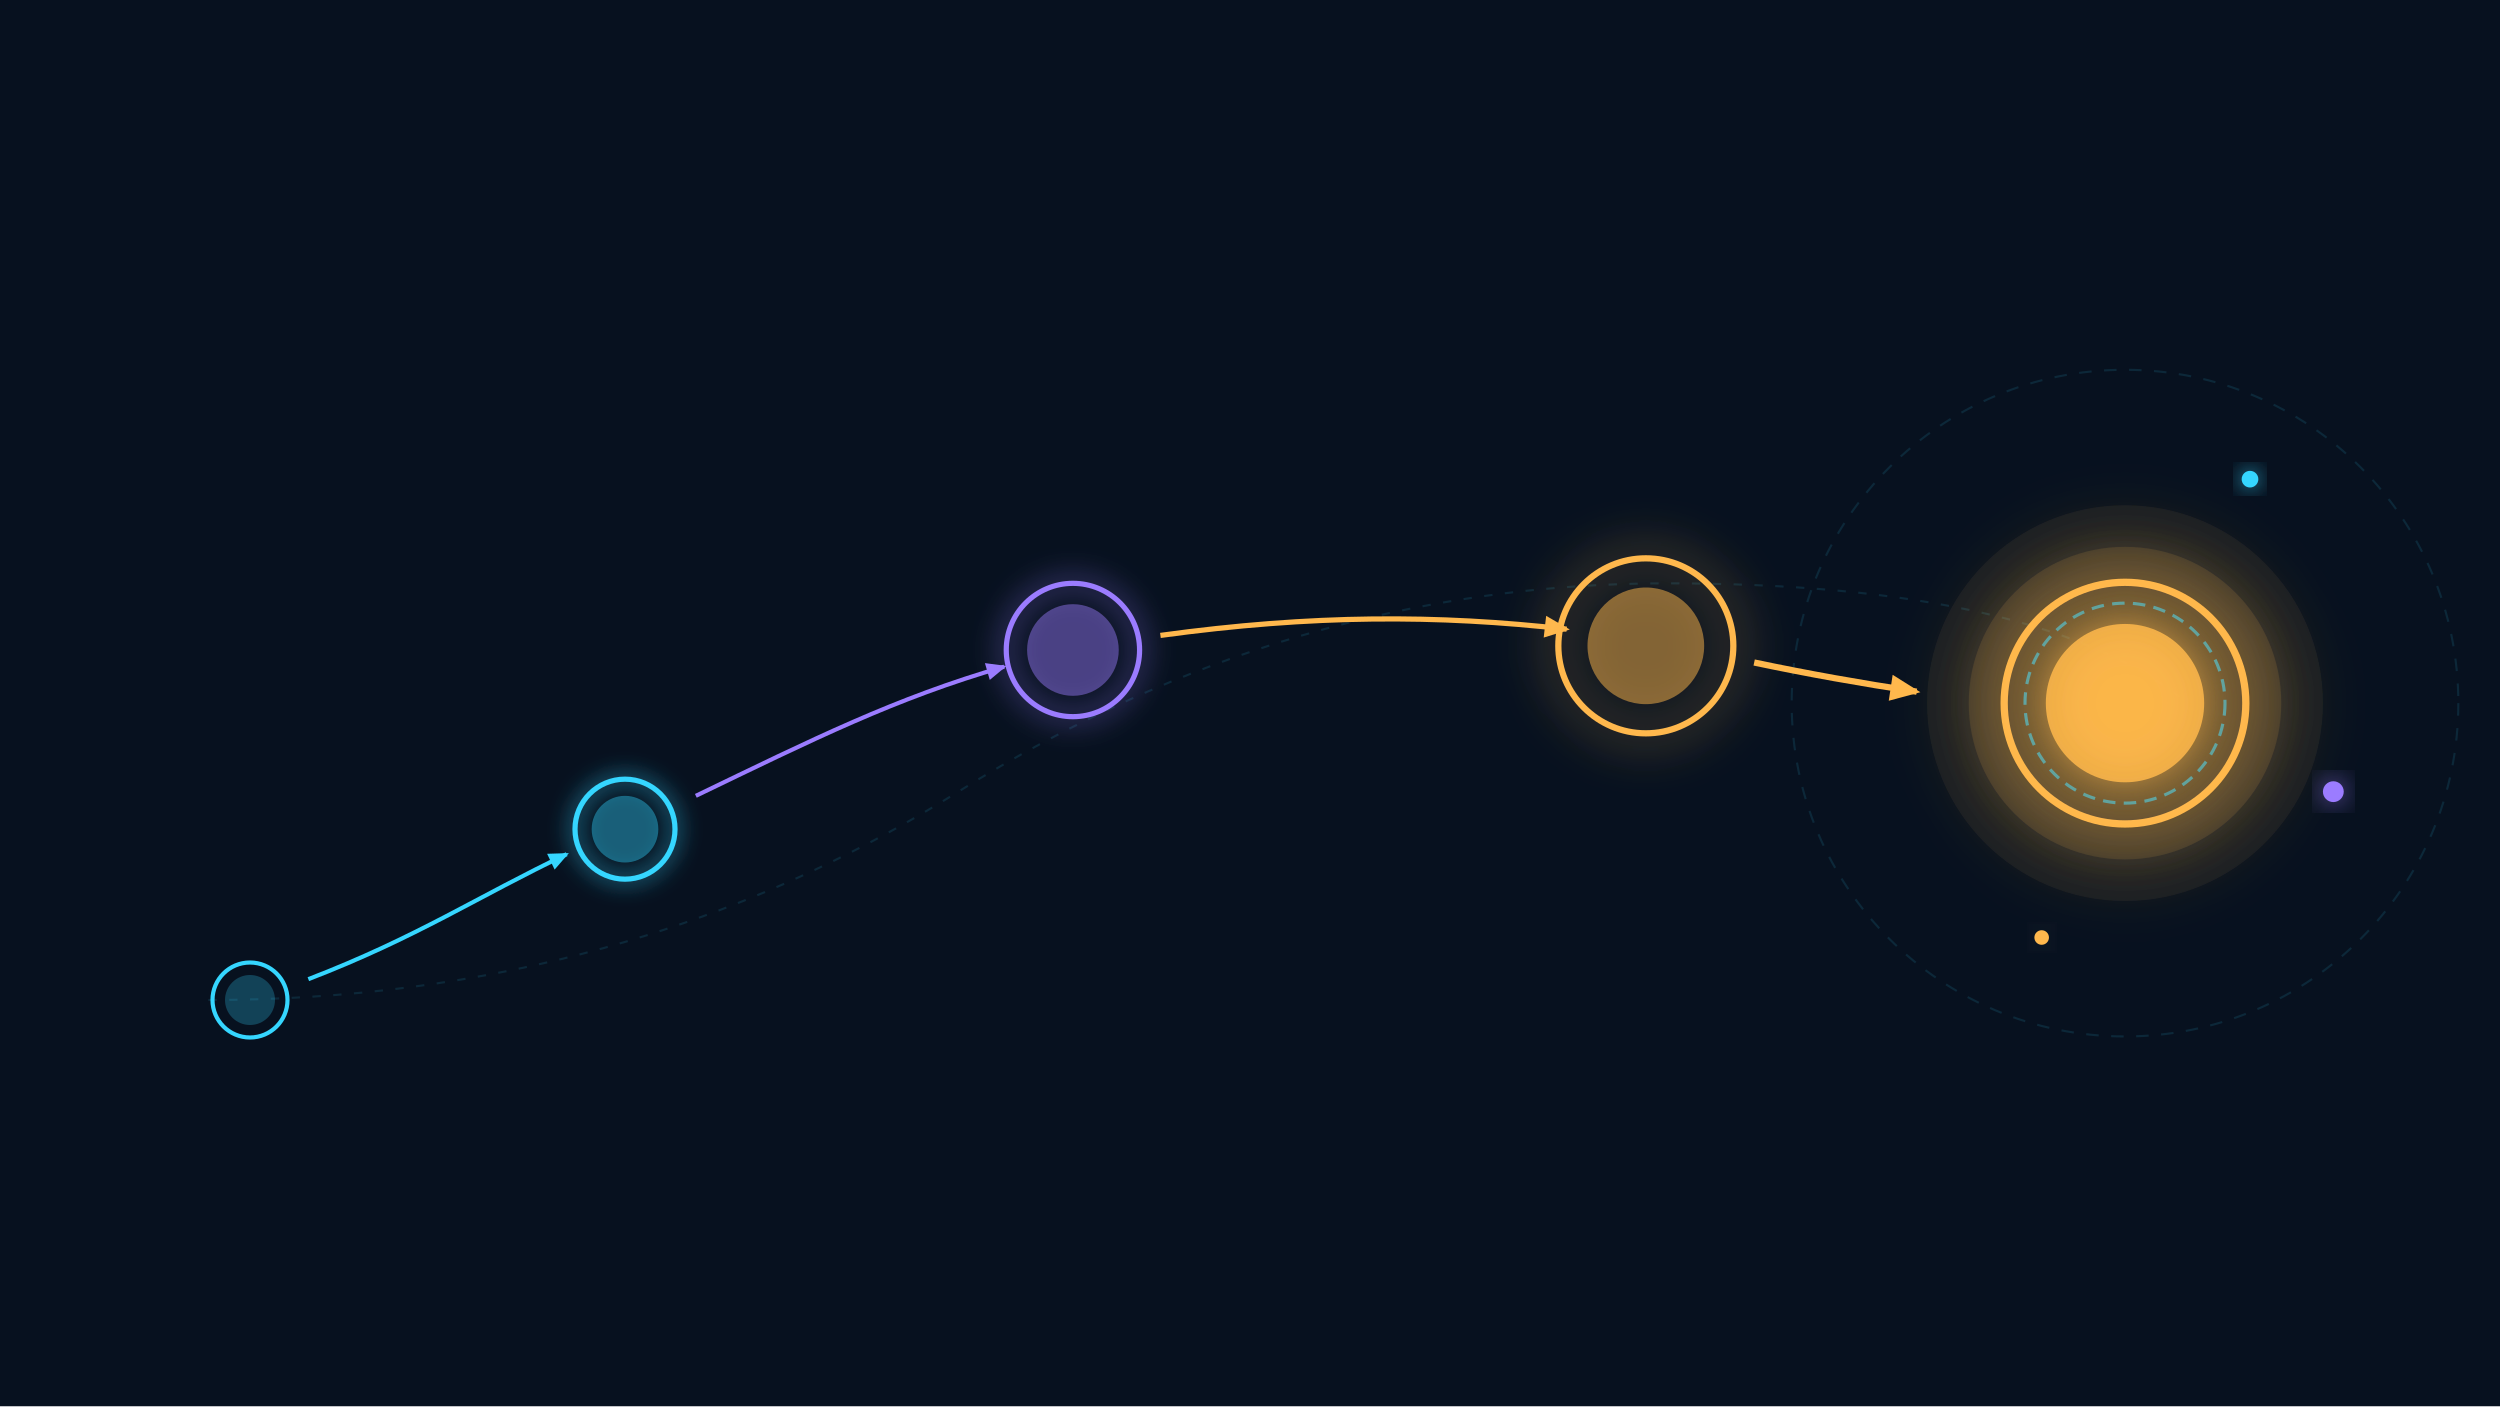
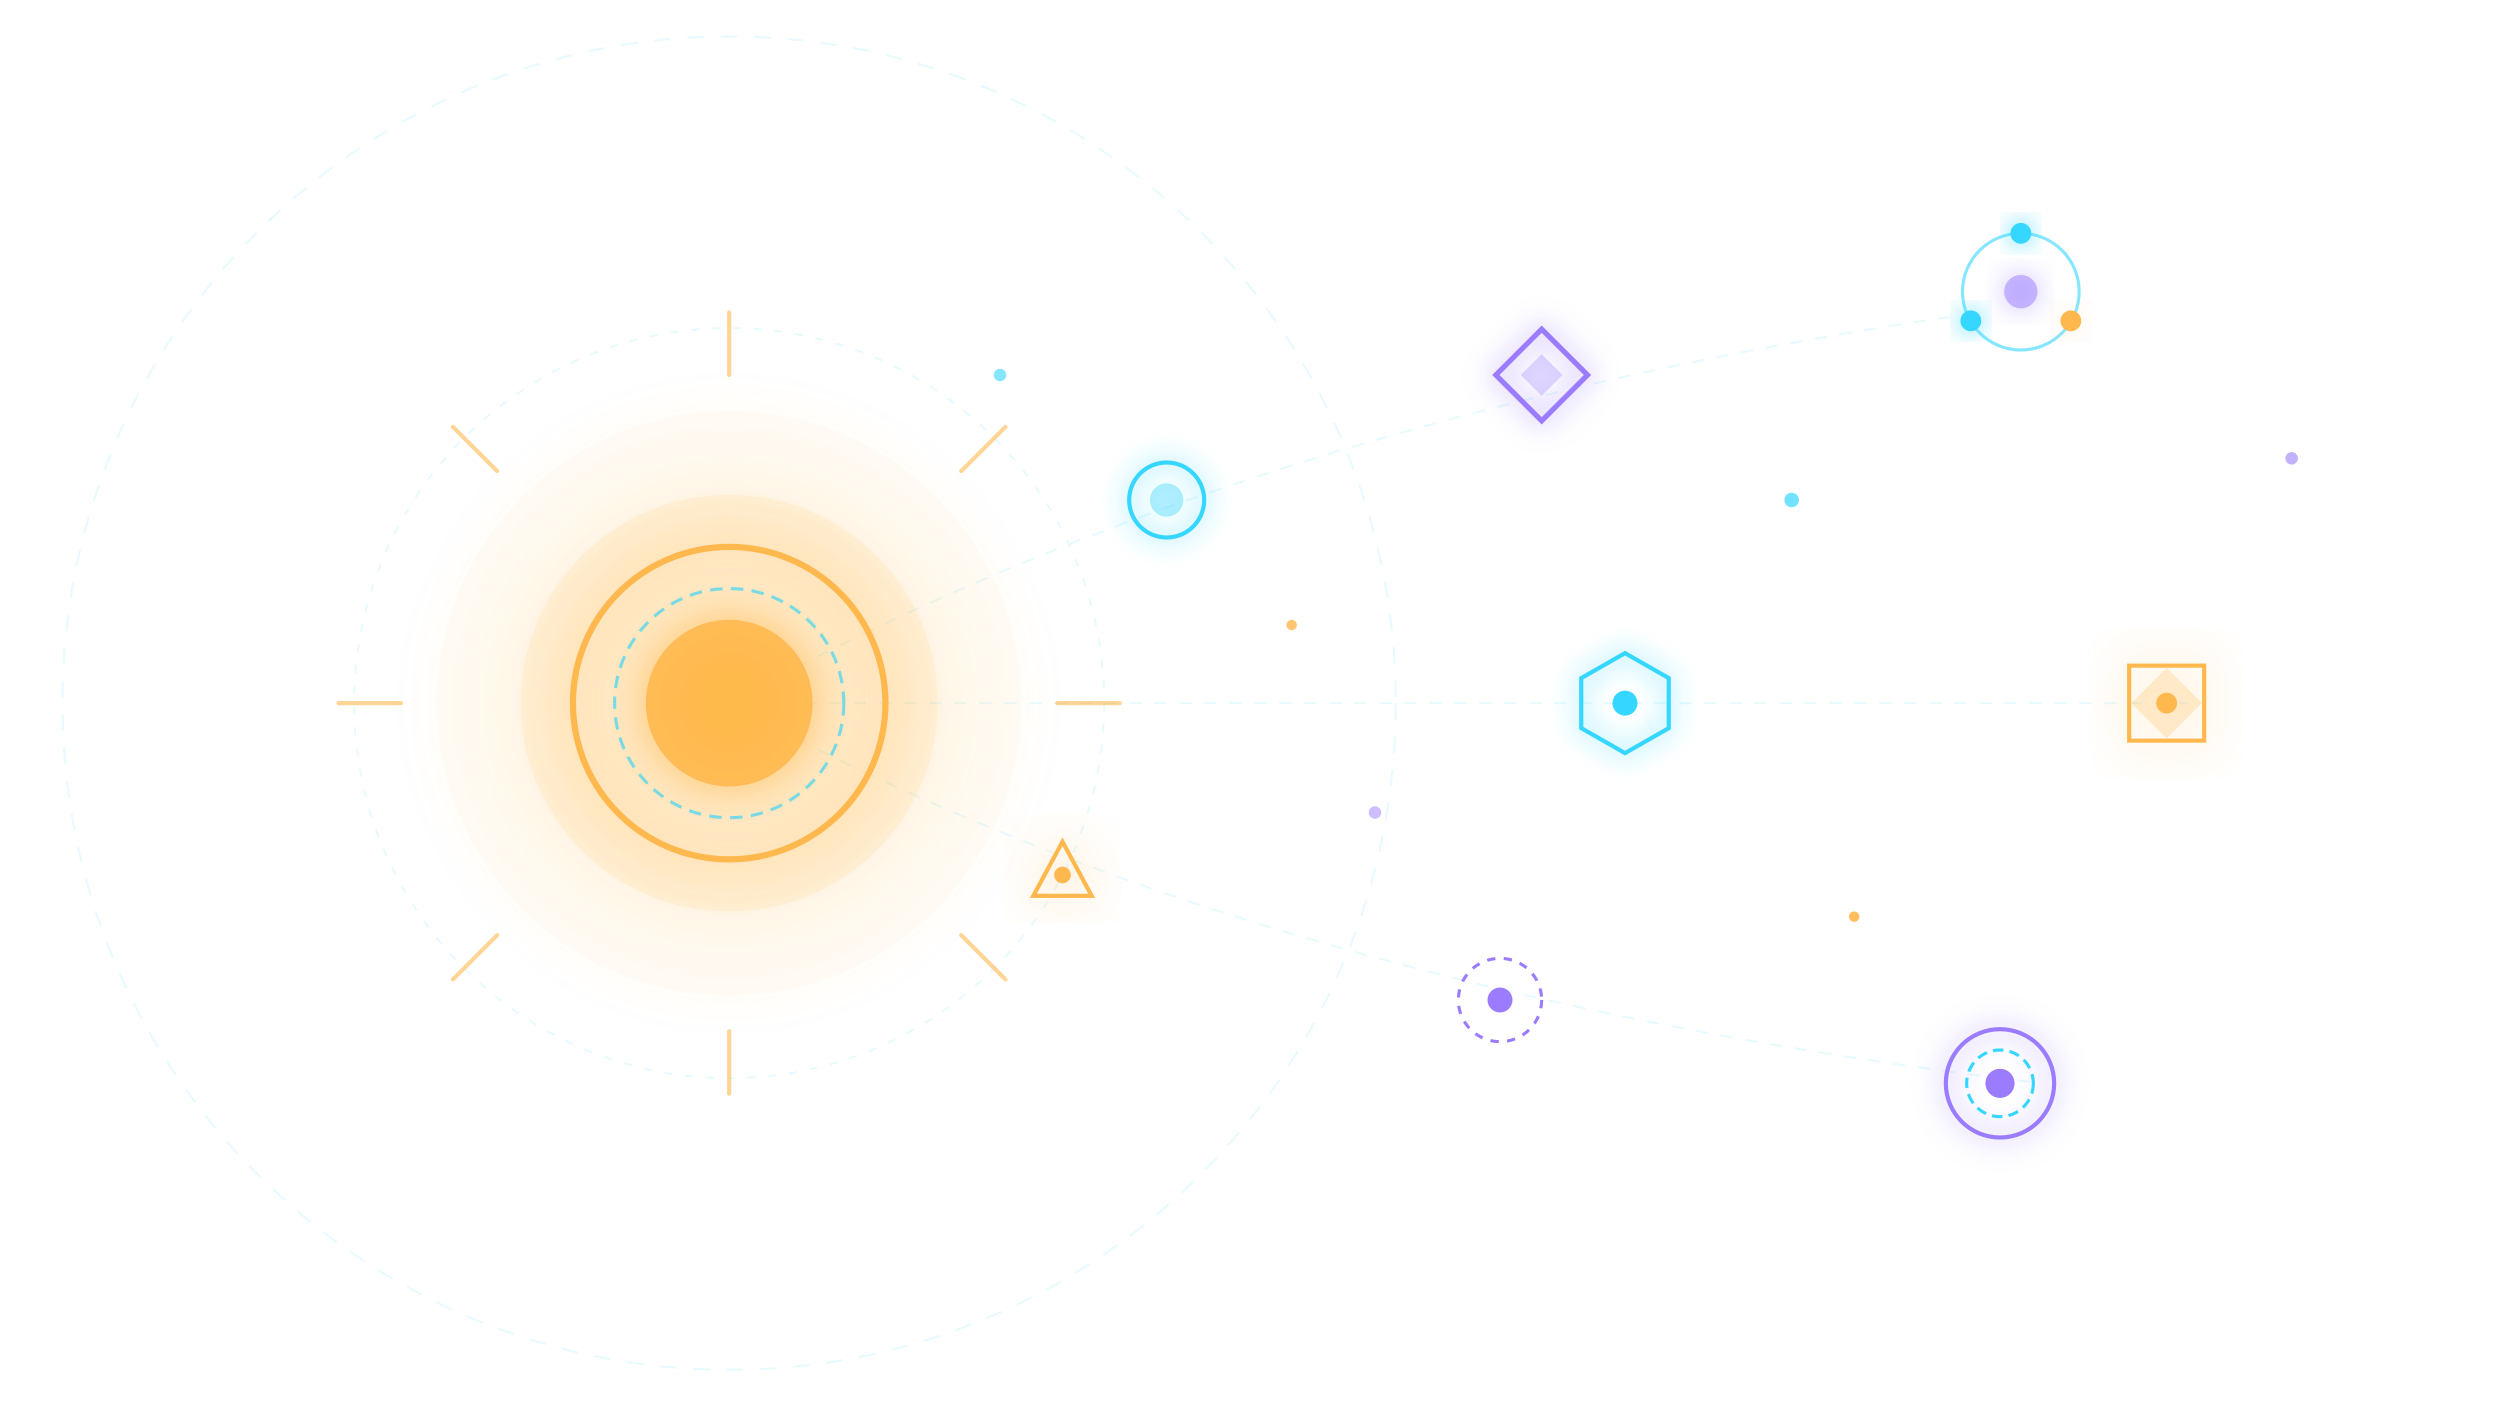
<svg xmlns="http://www.w3.org/2000/svg" viewBox="0 0 1200 675" width="100%" height="100%">
  <defs>
+     <filter id="glow-gold" x="-50%" y="-50%" width="200%" height="200%">
+       <feGaussianBlur stdDeviation="12" result="blur" />
+       <feMerge>
+         <feMergeNode in="blur" opacity="0.85" />
+         <feMergeNode in="SourceGraphic" />
+       </feMerge>
+     </filter>
    <filter id="glow-cyan" x="-50%" y="-50%" width="200%" height="200%">
-       <feGaussianBlur stdDeviation="5" result="blur" />
+       <feGaussianBlur stdDeviation="6" result="blur" />
      <feMerge>
        <feMergeNode in="blur" />
        <feMergeNode in="SourceGraphic" />
      </feMerge>
    </filter>
    <filter id="glow-violet" x="-50%" y="-50%" width="200%" height="200%">
      <feGaussianBlur stdDeviation="7" result="blur" />
      <feMerge>
        <feMergeNode in="blur" />
        <feMergeNode in="SourceGraphic" />
      </feMerge>
    </filter>
-     <filter id="glow-gold" x="-50%" y="-50%" width="200%" height="200%">
-       <feGaussianBlur stdDeviation="12" result="blur" />
-       <feMerge>
-         <feMergeNode in="blur" opacity="0.8" />
-         <feMergeNode in="SourceGraphic" />
-       </feMerge>
-     </filter>
-     <marker id="arrow-cyan" viewBox="0 0 10 10" refX="7" refY="5" markerWidth="6" markerHeight="6" orient="auto-start-reverse">
-       <path d="M 0 1.5 L 8 5 L 0 8.5 z" fill="#35D6FF" />
-     </marker>
-     <marker id="arrow-violet" viewBox="0 0 10 10" refX="7" refY="5" markerWidth="6" markerHeight="6" orient="auto-start-reverse">
-       <path d="M 0 1.5 L 8 5 L 0 8.5 z" fill="#9B7CFF" />
-     </marker>
-     <marker id="arrow-gold" viewBox="0 0 10 10" refX="7" refY="5" markerWidth="6" markerHeight="6" orient="auto-start-reverse">
-       <path d="M 0 1.5 L 8 5 L 0 8.5 z" fill="#FFB84D" />
-     </marker>
  </defs>
-   <rect width="1200" height="675" fill="#07111F" />
  <g stroke="#35D6FF" stroke-width="1" opacity="0.12" fill="none">
-     <path d="M 100 480 Q 300 480 460 380 T 800 280 T 1050 337.5" stroke-dasharray="4 6" />
-     <circle cx="1020" cy="337.5" r="160" stroke-dasharray="6 6" />
+     <circle cx="350" cy="337.5" r="180" stroke-dasharray="4 6" />
+     <circle cx="350" cy="337.5" r="320" stroke-dasharray="8 8" />
+     <path d="M 350 337.5 Q 600 200, 950 150" stroke-dasharray="6 6" />
+     <path d="M 350 337.5 Q 650 337.5, 1050 337.5" stroke-dasharray="6 6" />
+     <path d="M 350 337.5 Q 600 475, 980 520" stroke-dasharray="6 6" />
  </g>
-   <g id="step-1">
-     <circle cx="120" cy="480" r="18" fill="none" stroke="#35D6FF" stroke-width="2" />
-     <circle cx="120" cy="480" r="12" fill="#35D6FF" fill-opacity="0.25" />
+   <g id="stellar-core">
+     <circle cx="350" cy="337.5" r="140" fill="#FFB84D" fill-opacity="0.05" filter="url(#glow-gold)" />
+     <circle cx="350" cy="337.5" r="100" fill="#FFB84D" fill-opacity="0.12" filter="url(#glow-gold)" />
+     <g stroke="#FFB84D" stroke-width="2" opacity="0.6" stroke-linecap="round">
+       <line x1="350" y1="180" x2="350" y2="150" />
+       <line x1="350" y1="495" x2="350" y2="525" />
+       <line x1="192.5" y1="337.5" x2="162.5" y2="337.5" />
+       <line x1="507.5" y1="337.5" x2="537.5" y2="337.5" />
+       <line x1="238.6" y1="226.1" x2="217.4" y2="204.9" />
+       <line x1="461.4" y1="448.9" x2="482.6" y2="470.1" />
+       <line x1="238.6" y1="448.9" x2="217.4" y2="470.1" />
+       <line x1="461.4" y1="226.1" x2="482.6" y2="204.9" />
+     </g>
+     <circle cx="350" cy="337.5" r="75" fill="none" stroke="#FFB84D" stroke-width="3" filter="url(#glow-gold)" />
+     <circle cx="350" cy="337.5" r="55" fill="none" stroke="#35D6FF" stroke-width="1.5" stroke-dasharray="6 4" opacity="0.7" />
+     <circle cx="350" cy="337.5" r="40" fill="#FFB84D" fill-opacity="0.85" filter="url(#glow-gold)" />
  </g>
-   <path d="M 148 470 C 200 450, 230 430, 272 410" fill="none" stroke="#35D6FF" stroke-width="2" marker-end="url(#arrow-cyan)" />
-   <g id="step-2">
-     <circle cx="300" cy="398" r="24" fill="none" stroke="#35D6FF" stroke-width="2.5" filter="url(#glow-cyan)" />
-     <circle cx="300" cy="398" r="16" fill="#35D6FF" fill-opacity="0.4" />
+   <g id="dispersal-inner">
+     <g transform="translate(560, 240)">
+       <circle cx="0" cy="0" r="18" fill="none" stroke="#35D6FF" stroke-width="2" filter="url(#glow-cyan)" />
+       <circle cx="0" cy="0" r="8" fill="#35D6FF" fill-opacity="0.4" />
+     </g>
+     <g transform="translate(510, 420)">
+       <polygon points="0,-16 14,10 -14,10" fill="none" stroke="#FFB84D" stroke-width="2" filter="url(#glow-gold)" />
+       <circle cx="0" cy="0" r="4" fill="#FFB84D" />
+     </g>
  </g>
-   <path d="M 334 382 C 390 355, 430 335, 482 320" fill="none" stroke="#9B7CFF" stroke-width="2" marker-end="url(#arrow-violet)" />
-   <g id="step-3">
-     <circle cx="515" cy="312" r="32" fill="none" stroke="#9B7CFF" stroke-width="2.5" filter="url(#glow-violet)" />
-     <circle cx="515" cy="312" r="22" fill="#9B7CFF" fill-opacity="0.45" />
+   <g id="dispersal-mid">
+     <g transform="translate(740, 180)">
+       <polygon points="0,-22 22,0 0,22 -22,0" fill="none" stroke="#9B7CFF" stroke-width="2.5" filter="url(#glow-violet)" />
+       <polygon points="0,-10 10,0 0,10 -10,0" fill="#9B7CFF" fill-opacity="0.3" />
+     </g>
+     <g transform="translate(780, 337.5)">
+       <polygon points="0,-24 21,-12 21,12 0,24 -21,12 -21,-12" fill="none" stroke="#35D6FF" stroke-width="2" filter="url(#glow-cyan)" />
+       <circle cx="0" cy="0" r="6" fill="#35D6FF" />
+     </g>
+     <g transform="translate(720, 480)">
+       <circle cx="0" cy="0" r="20" fill="none" stroke="#9B7CFF" stroke-width="1.5" stroke-dasharray="4 4" />
+       <line x1="-24" y1="0" x2="24" y2="0" stroke="#9B7CFF" stroke-width="2" filter="url(#glow-violet)" />
+       <line x1="0" y1="-24" x2="0" y2="24" stroke="#9B7CFF" stroke-width="2" filter="url(#glow-violet)" />
+       <circle cx="0" cy="0" r="6" fill="#9B7CFF" />
+     </g>
  </g>
-   <path d="M 557 305 C 630 295, 690 295, 752 302" fill="none" stroke="#FFB84D" stroke-width="2.5" marker-end="url(#arrow-gold)" />
-   <g id="step-4">
-     <circle cx="790" cy="310" r="42" fill="none" stroke="#FFB84D" stroke-width="3" filter="url(#glow-gold)" />
-     <circle cx="790" cy="310" r="28" fill="#FFB84D" fill-opacity="0.5" />
+   <g id="dispersal-outer">
+     <g transform="translate(970, 140)">
+       <circle cx="0" cy="0" r="28" fill="none" stroke="#35D6FF" stroke-width="1.5" opacity="0.6" />
+       <circle cx="0" cy="-28" r="5" fill="#35D6FF" filter="url(#glow-cyan)" />
+       <circle cx="24" cy="14" r="5" fill="#FFB84D" filter="url(#glow-gold)" />
+       <circle cx="-24" cy="14" r="5" fill="#35D6FF" filter="url(#glow-cyan)" />
+       <circle cx="0" cy="0" r="8" fill="#9B7CFF" fill-opacity="0.5" filter="url(#glow-violet)" />
+     </g>
+     <g transform="translate(1040, 337.5)">
+       <rect x="-18" y="-18" width="36" height="36" fill="none" stroke="#FFB84D" stroke-width="2" filter="url(#glow-gold)" />
+       <rect x="-12" y="-12" width="24" height="24" fill="#FFB84D" fill-opacity="0.25" transform="rotate(45)" />
+       <circle cx="0" cy="0" r="5" fill="#FFB84D" />
+     </g>
+     <g transform="translate(960, 520)">
+       <circle cx="0" cy="0" r="26" fill="none" stroke="#9B7CFF" stroke-width="2" filter="url(#glow-violet)" />
+       <circle cx="0" cy="0" r="16" fill="none" stroke="#35D6FF" stroke-width="1.5" stroke-dasharray="5 3" />
+       <circle cx="0" cy="0" r="7" fill="#9B7CFF" />
+     </g>
  </g>
-   <path d="M 842 318 Q 880 326, 920 332" fill="none" stroke="#FFB84D" stroke-width="3" marker-end="url(#arrow-gold)" />
-   <g id="terminal-core">
-     <circle cx="1020" cy="337.5" r="95" fill="#FFB84D" fill-opacity="0.06" filter="url(#glow-gold)" />
-     <circle cx="1020" cy="337.5" r="75" fill="#FFB84D" fill-opacity="0.12" filter="url(#glow-gold)" />
-     <circle cx="1020" cy="337.5" r="58" fill="none" stroke="#FFB84D" stroke-width="3.5" filter="url(#glow-gold)" />
-     <circle cx="1020" cy="337.5" r="48" fill="none" stroke="#35D6FF" stroke-width="1.5" stroke-dasharray="6 4" opacity="0.6" />
-     <circle cx="1020" cy="337.5" r="38" fill="#FFB84D" fill-opacity="0.85" filter="url(#glow-gold)" />
-   </g>
-   <g id="released-particles">
-     <circle cx="1080" cy="230" r="4" fill="#35D6FF" filter="url(#glow-cyan)" />
-     <circle cx="1120" cy="380" r="5" fill="#9B7CFF" filter="url(#glow-violet)" />
-     <circle cx="980" cy="450" r="3.5" fill="#FFB84D" filter="url(#glow-gold)" />
+   <g id="stardust">
+     <circle cx="480" cy="180" r="3" fill="#35D6FF" opacity="0.6" />
+     <circle cx="620" cy="300" r="2.5" fill="#FFB84D" opacity="0.8" />
+     <circle cx="660" cy="390" r="3" fill="#9B7CFF" opacity="0.5" />
+     <circle cx="860" cy="240" r="3.5" fill="#35D6FF" opacity="0.7" />
+     <circle cx="890" cy="440" r="2.5" fill="#FFB84D" opacity="0.9" />
+     <circle cx="1100" cy="220" r="3" fill="#9B7CFF" opacity="0.6" />
  </g>
</svg>
